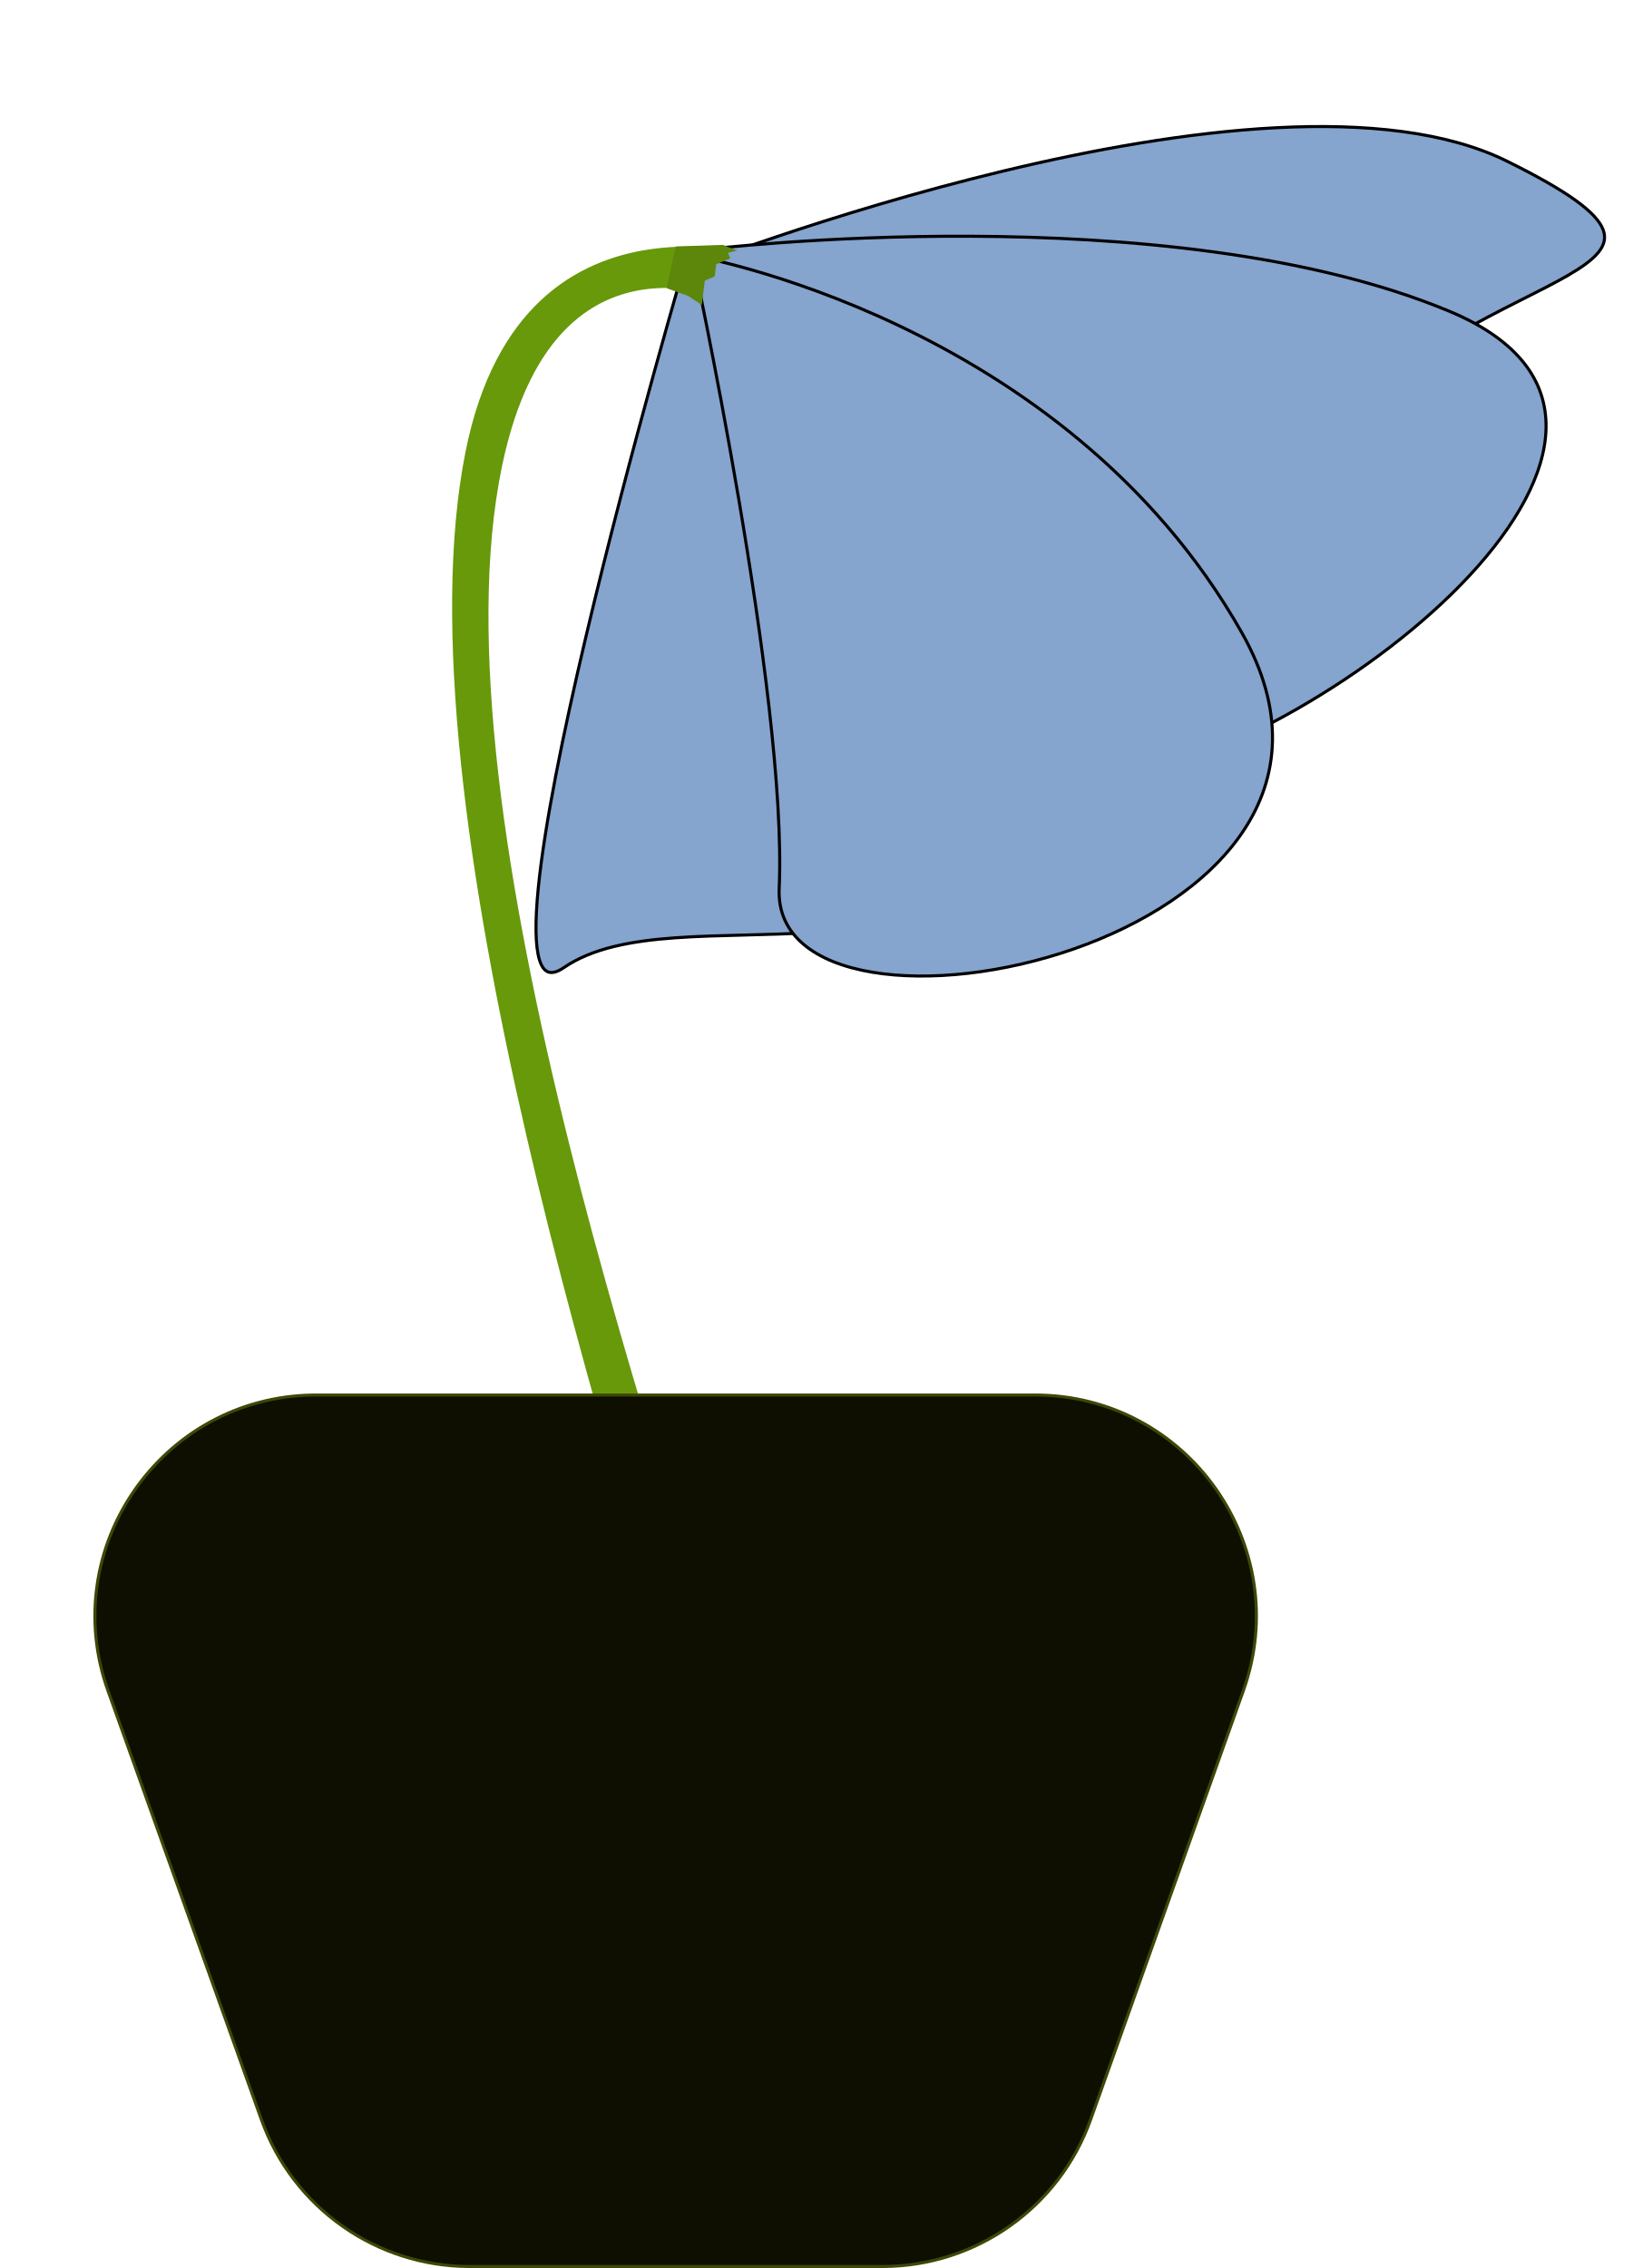
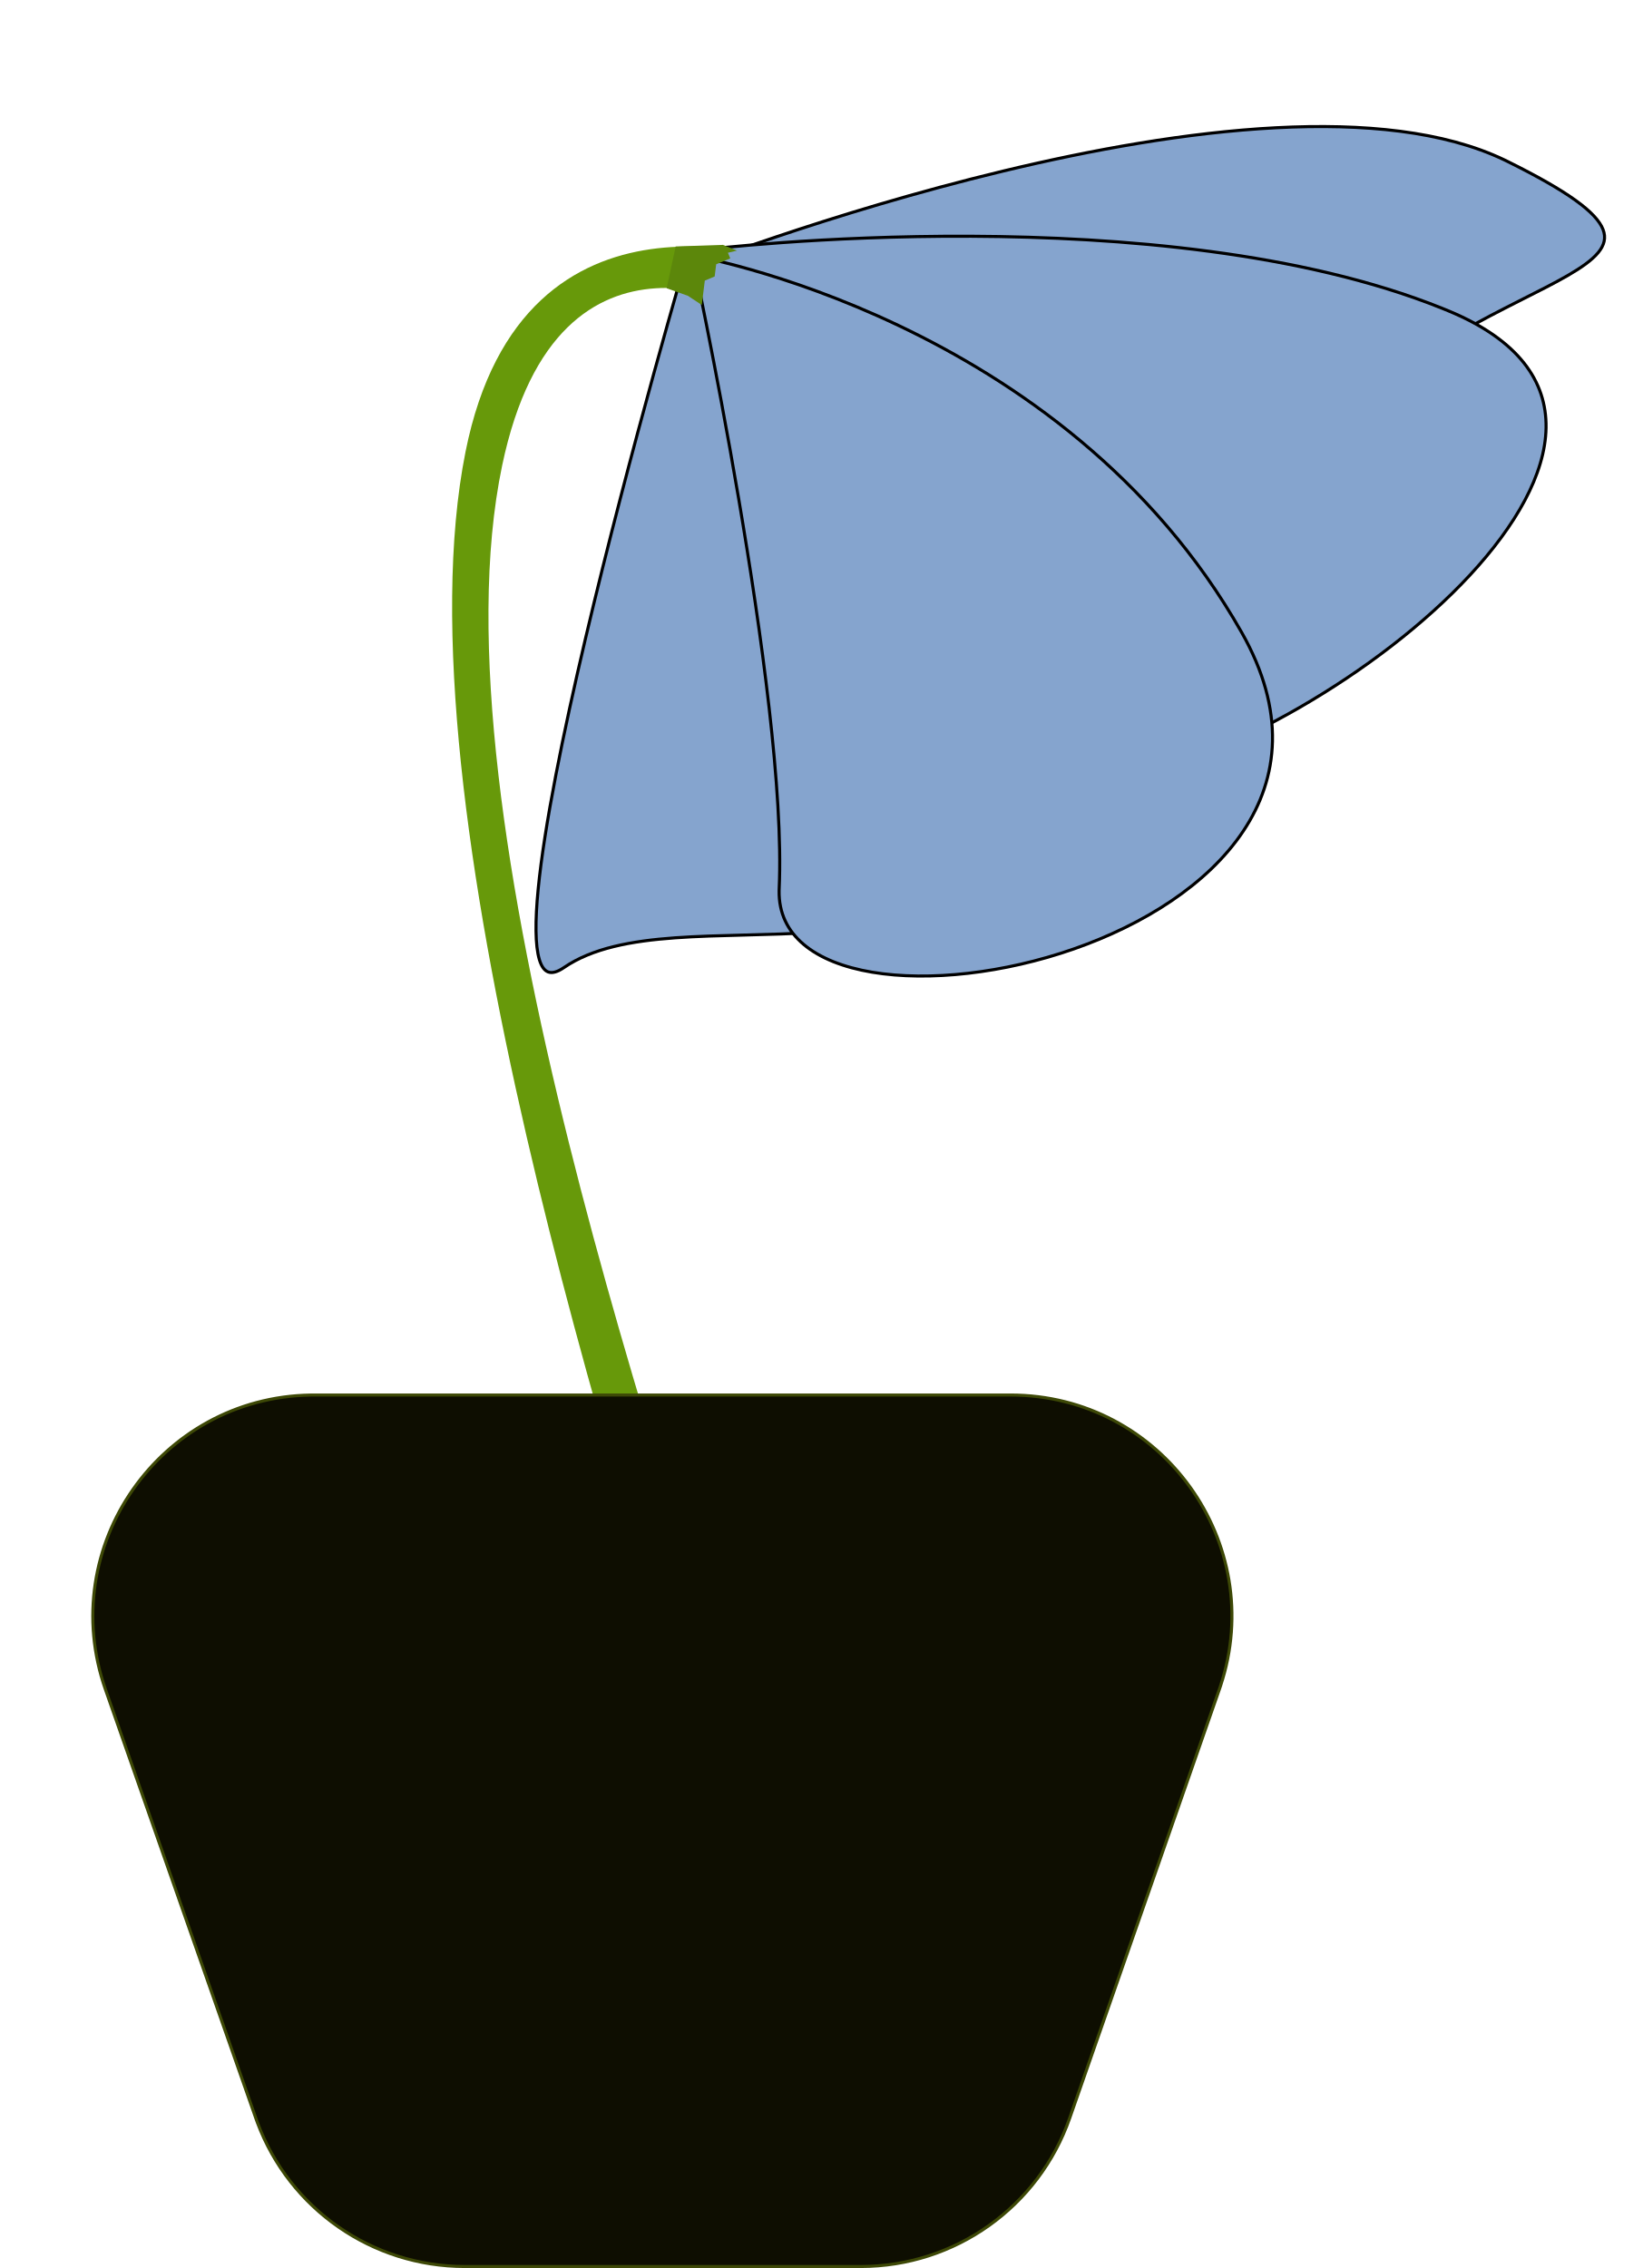
<svg xmlns="http://www.w3.org/2000/svg" width="538" height="743" viewBox="0 0 538 743" fill="none">
  <path d="M152.5 148.008C171.47 53.03 259.5 86.5 259.5 86.5L251 103C251 103 183.096 63.692 164.5 152.508C140.765 265.869 217.231 483.687 252.487 594.009C270.266 649.645 312.487 731.009 312.487 731.009H295.987C295.987 731.009 253.798 649.635 235.987 594.009C200.662 483.688 129.812 261.603 152.5 148.008Z" fill="#67990A" />
-   <path d="M103.648 457.01H339.022C389.128 457.01 424.128 506.623 407.322 553.826L357.302 694.326C347.016 723.216 319.667 742.51 289.001 742.51H153.914C123.289 742.51 95.968 723.267 85.651 694.432L35.386 553.932C18.623 507.079 52.952 457.786 102.476 457.019L103.648 457.01Z" fill="#0E0E01" stroke="#3D4806" />
-   <path d="M225.375 87.888C226.793 87.347 228.884 86.558 231.574 85.568C236.954 83.588 244.73 80.802 254.31 77.582C273.472 71.141 299.849 62.965 328.711 56.02C357.576 49.075 388.915 43.364 418.004 41.848C447.105 40.331 473.893 43.019 493.7 52.813C503.652 57.734 510.981 61.923 516.097 65.599C521.228 69.285 524.066 72.409 525.138 75.175C525.669 76.544 525.768 77.825 525.497 79.058C525.225 80.298 524.573 81.519 523.557 82.751C521.515 85.226 518.062 87.667 513.525 90.288C495.446 100.731 460.77 113.647 435.116 142.8C422.481 157.158 403.01 161 380.763 158.588C358.523 156.178 333.62 147.526 310.279 137.041C286.944 126.56 265.203 114.26 249.292 104.58C241.338 99.74 234.843 95.556 230.337 92.582C228.084 91.095 226.328 89.911 225.136 89.099C224.717 88.813 224.367 88.573 224.091 88.382C224.426 88.253 224.855 88.087 225.375 87.888Z" fill="#85A4CE" stroke="black" />
-   <path d="M232.972 81.532C234.098 81.408 235.764 81.231 237.916 81.018C242.22 80.594 248.474 80.029 256.268 79.473C271.857 78.36 293.606 77.277 318.247 77.395C367.545 77.631 428.352 82.677 474.563 101.872C486.087 106.658 494.123 112.45 499.246 118.921C504.363 125.385 506.594 132.549 506.472 140.13C506.228 155.327 496.525 172.255 481.464 188.482C451.355 220.922 400.161 250.204 362.125 256.77C343.278 260.023 325.705 250.797 309.896 234.962C294.09 219.13 280.127 196.769 268.53 173.96C256.936 151.158 247.723 127.939 241.408 110.418C238.25 101.659 235.818 94.325 234.176 89.183C233.354 86.611 232.73 84.587 232.311 83.207C232.107 82.535 231.951 82.016 231.846 81.659C232.125 81.627 232.501 81.584 232.972 81.532Z" fill="#85A4CE" stroke="black" />
+   <path d="M102.964 457.01H331.012C380.537 457.01 415.364 505.507 399.839 552.296L399.463 553.401L350.424 693.901C340.264 723.01 312.805 742.51 281.974 742.51H152.243C121.933 742.51 94.878 723.664 84.319 695.36L83.829 694.005L34.55 553.505C18.143 506.727 52.459 457.78 101.796 457.019L102.964 457.01Z" fill="#0E0E01" stroke="#3D4806" />
+   <path d="M225.375 87.888C226.793 87.347 228.884 86.558 231.574 85.568C236.954 83.588 244.73 80.802 254.31 77.582C273.472 71.141 299.849 62.965 328.711 56.02C357.576 49.075 388.915 43.364 418.004 41.848C446.65 40.355 473.056 42.935 492.767 52.359L493.7 52.813C503.652 57.734 510.981 61.923 516.097 65.599C521.228 69.285 524.066 72.409 525.138 75.175C525.669 76.544 525.768 77.825 525.497 79.058C525.225 80.298 524.573 81.519 523.557 82.751C521.515 85.226 518.062 87.667 513.525 90.288C495.729 100.568 461.85 113.243 436.325 141.445L435.116 142.8C422.481 157.158 403.01 161 380.763 158.588C358.523 156.178 333.62 147.526 310.279 137.041C286.944 126.56 265.203 114.26 249.292 104.58C241.338 99.74 234.843 95.556 230.337 92.582C228.084 91.095 226.328 89.911 225.136 89.099C224.717 88.813 224.367 88.573 224.091 88.382C224.426 88.253 224.855 88.087 225.375 87.888Z" fill="#85A4CE" stroke="black" />
+   <path d="M232.972 81.532C234.098 81.408 235.764 81.231 237.916 81.018C242.22 80.594 248.474 80.029 256.268 79.473C271.857 78.36 293.606 77.277 318.247 77.395C366.775 77.627 426.455 82.52 472.387 100.982L474.563 101.872C486.087 106.658 494.123 112.45 499.246 118.921C504.363 125.385 506.594 132.549 506.472 140.13C506.228 155.327 496.525 172.255 481.464 188.482C451.826 220.415 401.756 249.288 363.917 256.445L362.125 256.77C343.278 260.023 325.705 250.797 309.896 234.962C294.09 219.13 280.127 196.769 268.53 173.96C256.936 151.158 247.723 127.939 241.408 110.418C238.25 101.659 235.818 94.325 234.176 89.183C233.354 86.611 232.73 84.587 232.311 83.207C232.107 82.535 231.951 82.016 231.846 81.659C232.125 81.627 232.501 81.584 232.972 81.532Z" fill="#85A4CE" stroke="black" />
  <path d="M226.626 83.667C227.802 84.502 229.523 85.737 231.701 87.332C236.056 90.522 242.238 95.157 249.541 100.932C264.151 112.482 283.244 128.589 301.186 146.822C319.134 165.06 335.906 185.4 345.901 205.413C355.898 225.432 359.068 245.024 350.001 261.863C331.77 295.72 299.831 303.234 267.697 305.386C259.666 305.924 251.632 306.126 243.802 306.323C235.977 306.52 228.354 306.713 221.16 307.231C206.789 308.267 194.039 310.609 184.742 316.978C182.49 318.521 180.818 318.864 179.595 318.421C178.369 317.977 177.378 316.665 176.686 314.353C175.303 309.74 175.278 301.717 176.296 291.268C178.329 270.414 184.479 240.23 191.783 209.234C199.086 178.245 207.536 146.468 214.161 122.437C217.473 110.422 220.329 100.344 222.356 93.27C223.37 89.733 224.177 86.947 224.73 85.046C225.007 84.095 225.221 83.365 225.365 82.873C225.373 82.846 225.38 82.819 225.387 82.793C225.687 83.003 226.103 83.296 226.626 83.667Z" fill="#85A4CE" stroke="black" />
-   <path d="M227.405 83.788C228.313 83.963 229.653 84.234 231.381 84.615C234.837 85.376 239.843 86.581 246.034 88.349C258.415 91.885 275.535 97.675 294.482 106.69C332.38 124.723 377.557 155.643 406.769 207.205C421.321 232.892 418.933 254.799 407.277 272.277C395.594 289.797 374.557 302.928 351.721 310.892C328.888 318.855 304.341 321.624 285.707 318.497C276.389 316.934 268.592 313.904 263.223 309.354C257.871 304.821 254.909 298.765 255.253 291.059C256.659 259.524 249.488 207.474 241.977 163.35C238.22 141.279 234.375 121.176 231.47 106.591C230.017 99.298 228.8 93.385 227.945 89.295C227.517 87.249 227.18 85.66 226.951 84.581C226.873 84.217 226.807 83.912 226.755 83.666C226.938 83.7 227.156 83.74 227.405 83.788Z" fill="#85A4CE" stroke="black" />
+   <path d="M227.405 83.788C228.313 83.963 229.653 84.234 231.381 84.615C234.837 85.376 239.843 86.581 246.034 88.349C258.415 91.885 275.535 97.675 294.482 106.69C332.38 124.723 377.557 155.643 406.769 207.205C421.321 232.892 418.933 254.799 407.277 272.277C395.594 289.797 374.557 302.928 351.721 310.892C328.888 318.855 304.341 321.624 285.707 318.497C276.389 316.934 268.592 313.904 263.223 309.354C258.039 304.963 255.097 299.142 255.23 291.777L255.253 291.059C256.659 259.524 249.488 207.474 241.977 163.35C238.22 141.279 234.375 121.176 231.47 106.591C230.017 99.298 228.8 93.385 227.945 89.295C227.517 87.249 227.18 85.66 226.951 84.581C226.873 84.217 226.807 83.912 226.755 83.666C226.938 83.7 227.156 83.74 227.405 83.788Z" fill="#85A4CE" stroke="black" />
  <path d="M221.339 80.738L218.39 94.433L225.393 96.927L229.895 99.923L230.888 91.922L234.117 90.573L234.614 86.572L239.227 84.645L238.456 82.799L241.417 82.104L236.838 80.224L221.339 80.738Z" fill="#5C870B" />
</svg>
